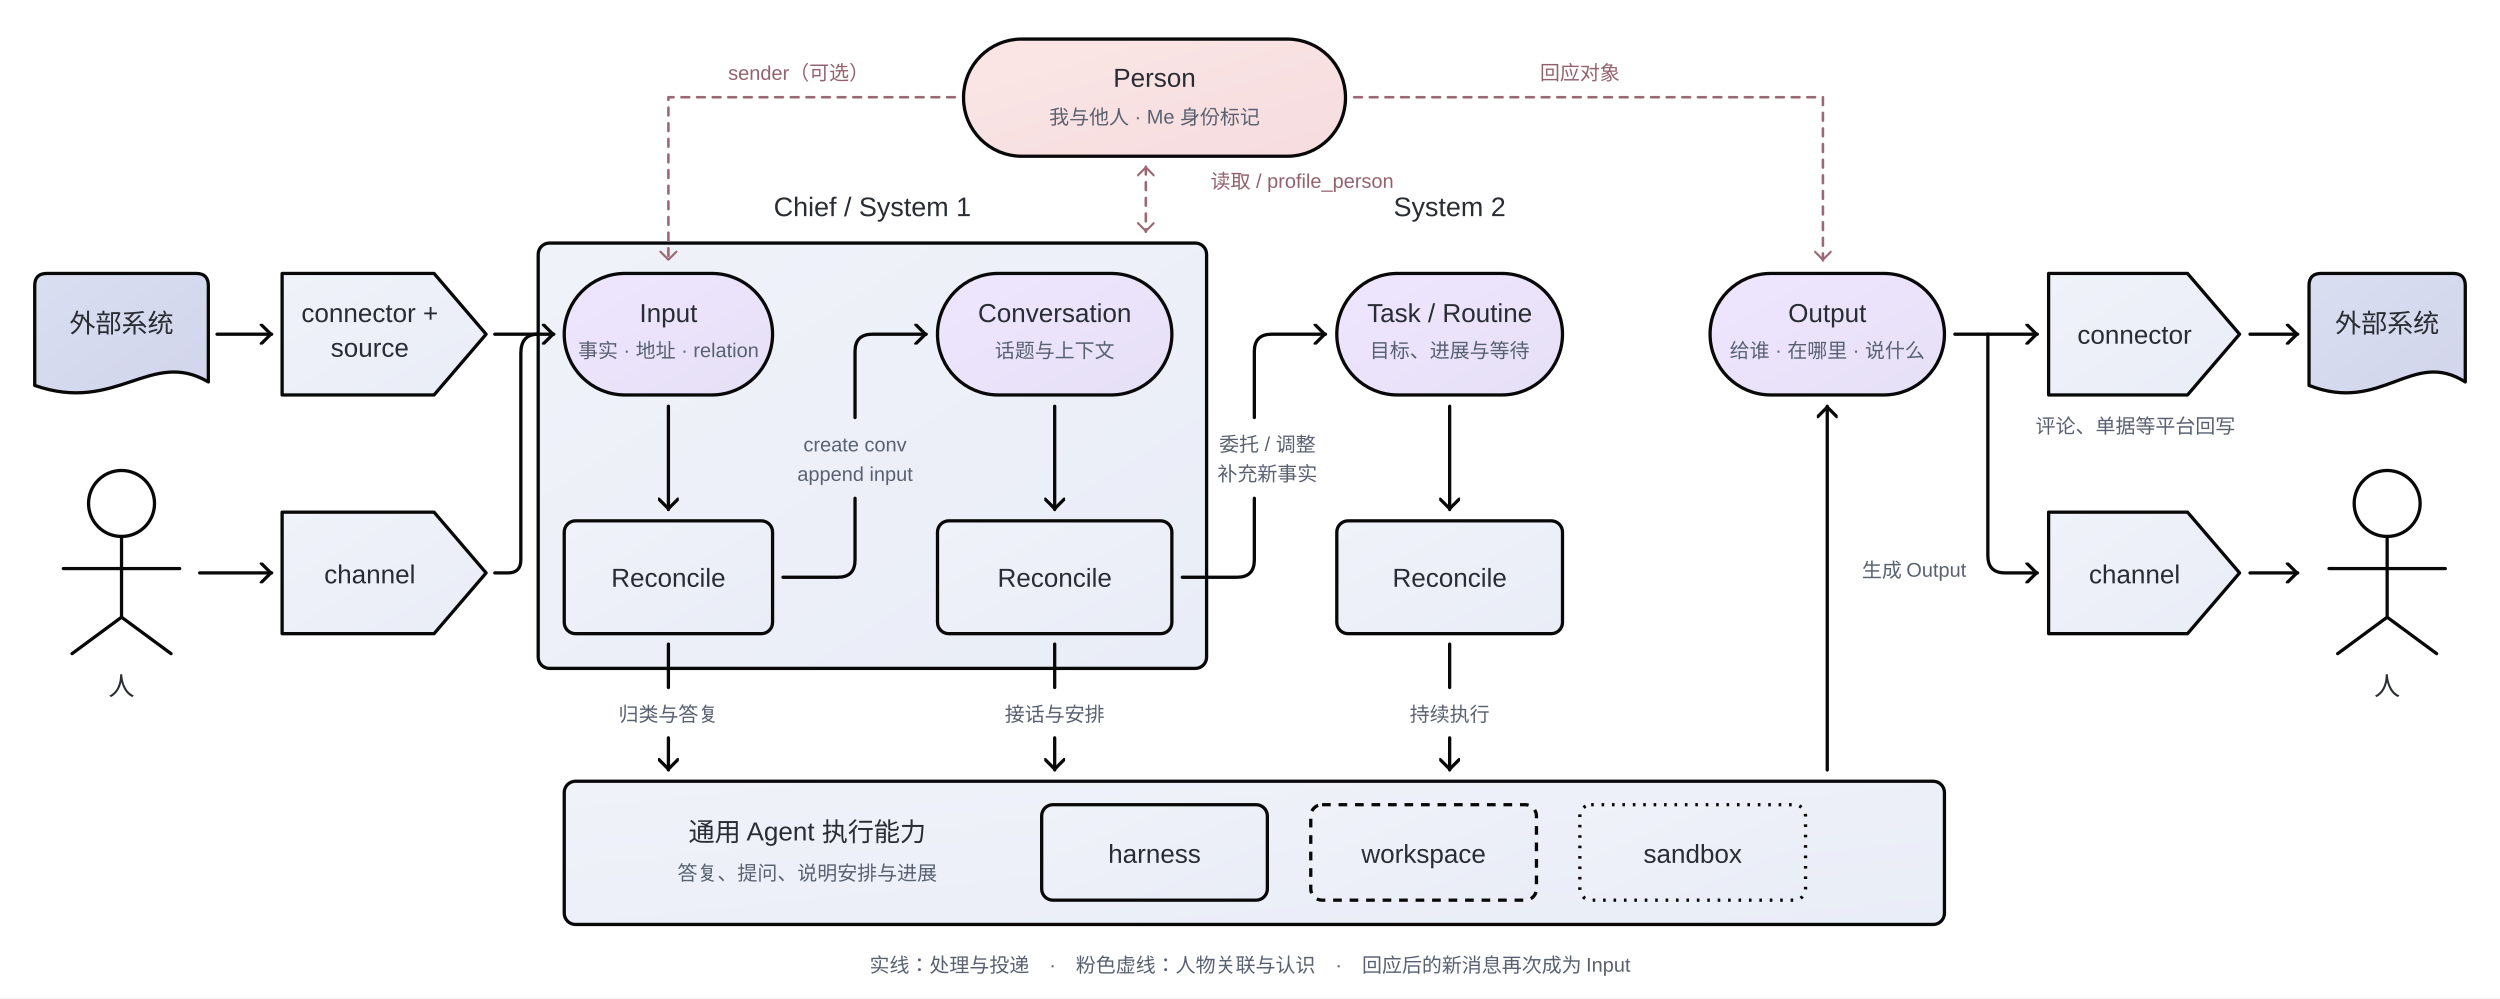
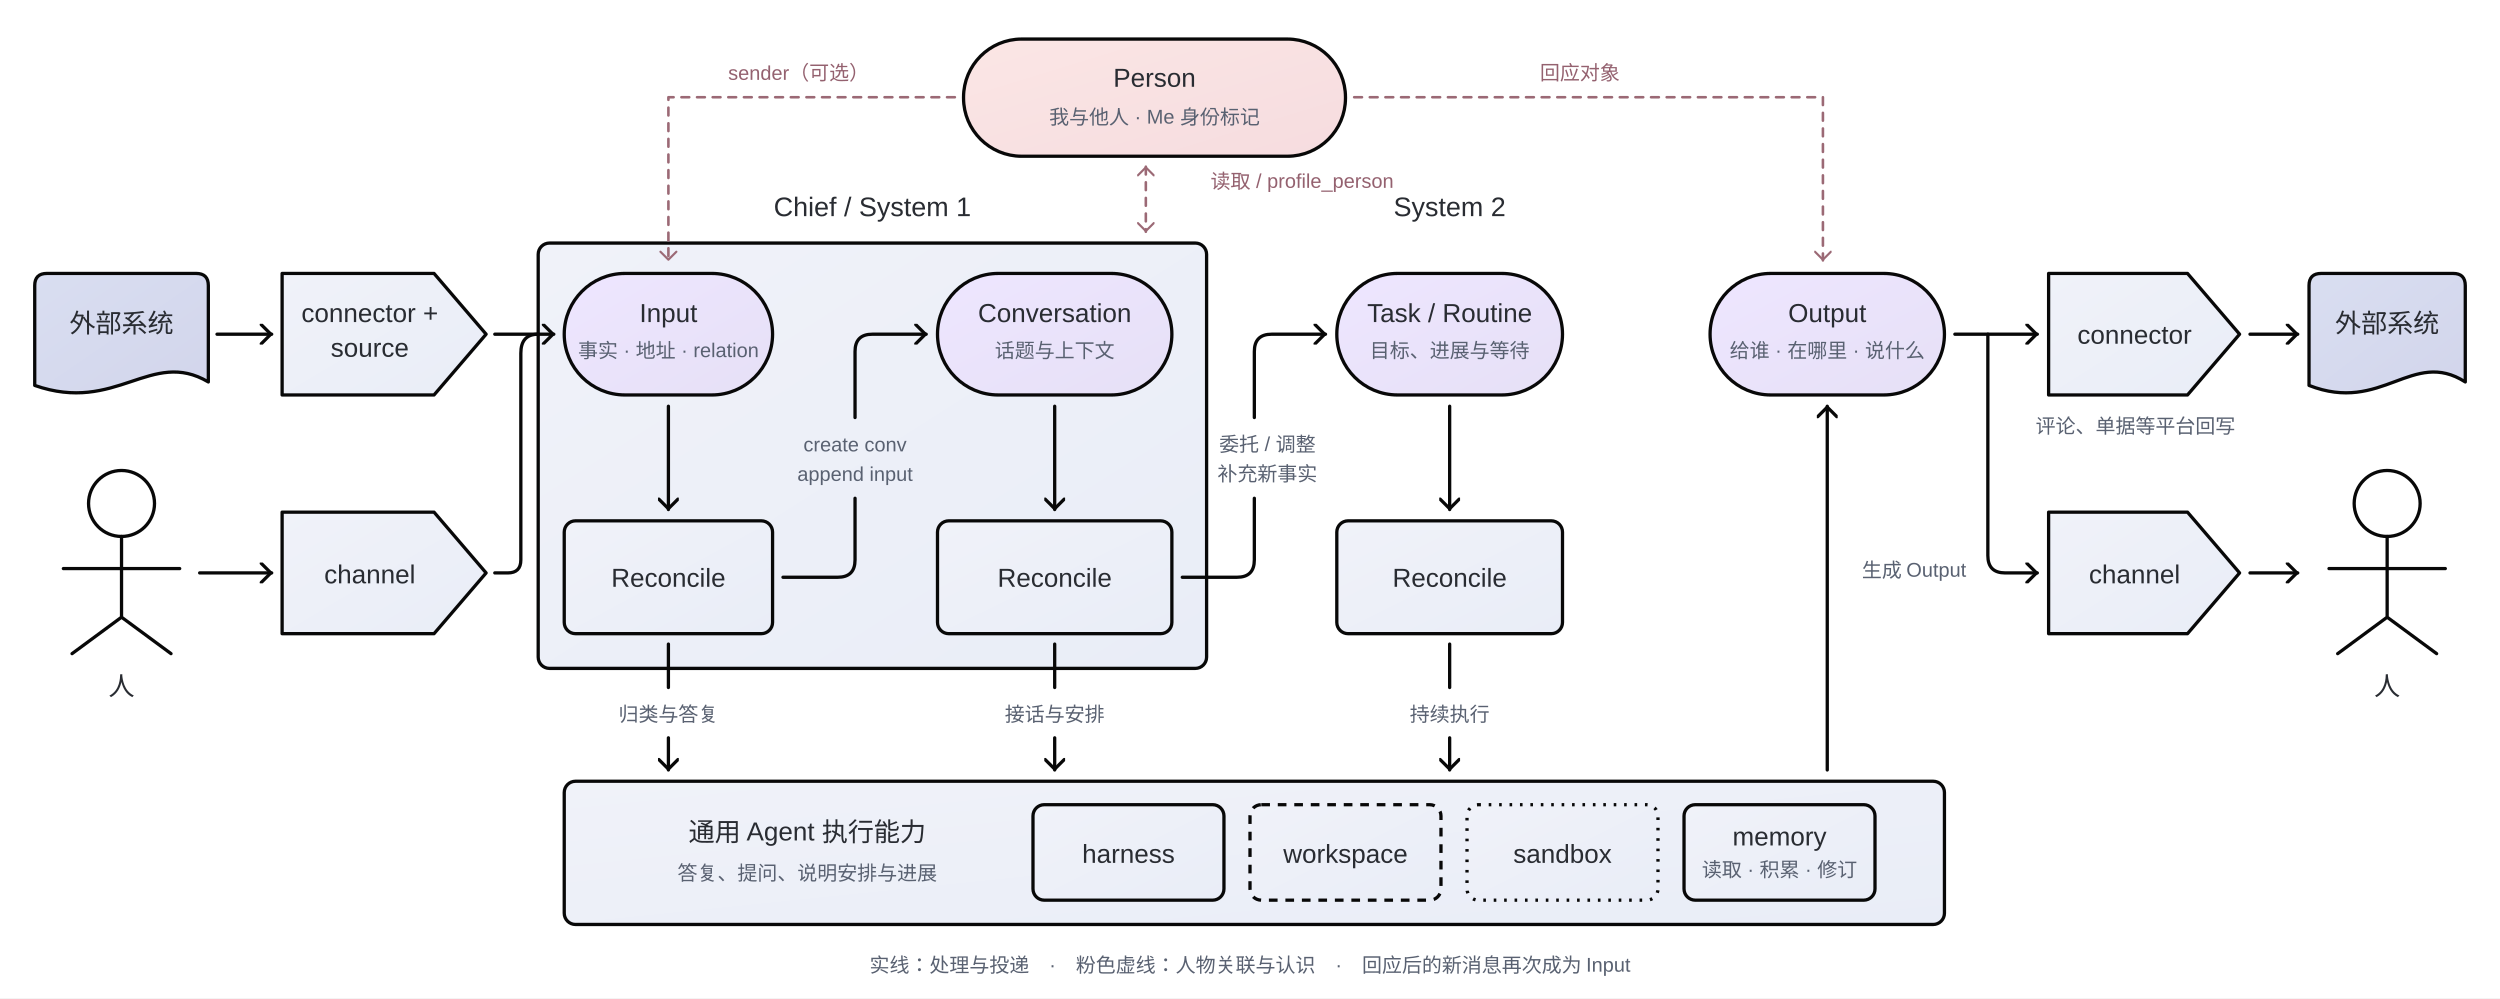
<svg xmlns="http://www.w3.org/2000/svg" width="2880" height="1150" viewBox="0 0 2880 1150" role="img" aria-labelledby="title desc">
  <defs>
    <linearGradient id="panel" x1="0" y1="0" x2="1" y2="1">
      <stop offset="0" stop-color="#f0f2f9" />
      <stop offset="1" stop-color="#e9edf7" />
    </linearGradient>
    <linearGradient id="resource" x1="0" y1="0" x2="1" y2="1">
      <stop offset="0" stop-color="#eee6ff" />
      <stop offset="1" stop-color="#e6e0f6" />
    </linearGradient>
    <linearGradient id="external" x1="0" y1="0" x2="1" y2="1">
      <stop offset="0" stop-color="#d9def1" />
      <stop offset="1" stop-color="#d2d5eb" />
    </linearGradient>
    <linearGradient id="person" x1="0" y1="0" x2="1" y2="1">
      <stop offset="0" stop-color="#fbe6e5" />
      <stop offset="1" stop-color="#f6dcdf" />
    </linearGradient>
    <marker id="arrow" viewBox="0 0 16 24" refX="14" refY="12" markerWidth="16" markerHeight="24" markerUnits="userSpaceOnUse" orient="auto">
      <path d="M 2 1 L 13 12 L 2 23" fill="none" stroke="#080808" stroke-width="3.8" stroke-linecap="round" stroke-linejoin="round" />
    </marker>
    <marker id="profile-arrow" viewBox="0 0 16 24" refX="14" refY="12" markerWidth="14" markerHeight="20" markerUnits="userSpaceOnUse" orient="auto-start-reverse">
      <path d="M 2 1 L 13 12 L 2 23" fill="none" stroke="#9b6975" stroke-width="3" stroke-linecap="round" stroke-linejoin="round" />
    </marker>
    <style>
      .shape { stroke: #080808; stroke-width: 3.8; stroke-linejoin: round; }
      .line { fill: none; stroke: #080808; stroke-width: 3.8; stroke-linecap: round; stroke-linejoin: round; }
      .profile { fill: none; stroke: #9b6975; stroke-width: 3; stroke-dasharray: 9 9; stroke-linecap: round; stroke-linejoin: round; }
      text { font-family: "Arial", "PingFang SC", "Microsoft YaHei", sans-serif; font-size: 30px; fill: #292c32; text-anchor: middle; }
      .small { font-size: 23px; fill: #596171; }
      .profile-label { font-size: 23px; fill: #94616f; }
      .heading { font-size: 31px; }
    </style>
  </defs>
  <rect width="2880" height="1150" fill="#fff" />
  <rect class="shape" x="620" y="280" width="770" height="490" rx="13" fill="url(#panel)" />
  <text class="heading" x="1005" y="249">Chief / System 1</text>
  <text class="heading" x="1670" y="249">System 2</text>
  <rect class="shape" x="1110" y="45" width="440" height="135" rx="67" fill="url(#person)" />
  <text x="1330" y="100">Person</text>
  <text class="small" x="1330" y="143">我与他人 · Me 身份标记</text>
  <path class="profile" d="M 1100 112 H 770 V 300" marker-end="url(#profile-arrow)" />
  <text class="profile-label" x="920" y="92">sender（可选）</text>
  <path class="profile" d="M 1560 112 H 2100 V 300" marker-end="url(#profile-arrow)" />
  <text class="profile-label" x="1820" y="92">回应对象</text>
  <path class="profile" d="M 1320 192 V 267" marker-start="url(#profile-arrow)" marker-end="url(#profile-arrow)" />
  <text class="profile-label" x="1500" y="217">读取 / profile_person</text>
  <path class="shape" d="M 54 315 H 226 Q 240 315 240 329 V 440 C 174 401 134 477 40 444 V 329 Q 40 315 54 315 Z" fill="url(#external)" />
  <text x="140" y="383">外部系统</text>
  <path class="shape" d="M 325 315 H 500 L 560 385 L 500 455 H 325 Z" fill="url(#panel)" />
  <text x="426" y="371">connector +</text>
  <text x="426" y="411">source</text>
  <path class="line" d="M 250 385 H 313" marker-end="url(#arrow)" />
  <path class="line" d="M 570 385 H 638" marker-end="url(#arrow)" />
  <circle class="line" cx="140" cy="580" r="38" />
  <path class="line" d="M 140 618 V 711 M 73 655 H 207 M 140 711 L 83 753 M 140 711 L 197 753" />
  <text x="140" y="801">人</text>
  <path class="shape" d="M 325 590 H 500 L 560 660 L 500 730 H 325 Z" fill="url(#panel)" />
  <text x="426" y="672">channel</text>
  <path class="line" d="M 230 660 H 313" marker-end="url(#arrow)" />
  <path class="line" d="M 570 660 H 585 Q 600 660 600 645 V 407 Q 600 385 620 385" />
  <rect class="shape" x="650" y="315" width="240" height="140" rx="70" fill="url(#resource)" />
  <text x="770" y="371">Input</text>
  <text class="small" x="770" y="412">事实 · 地址 · relation</text>
  <rect class="shape" x="1080" y="315" width="270" height="140" rx="70" fill="url(#resource)" />
  <text x="1215" y="371">Conversation</text>
  <text class="small" x="1215" y="412">话题与上下文</text>
  <rect class="shape" x="1540" y="315" width="260" height="140" rx="70" fill="url(#resource)" />
  <text x="1670" y="371">Task / Routine</text>
  <text class="small" x="1670" y="412">目标、进展与等待</text>
  <rect class="shape" x="650" y="600" width="240" height="130" rx="13" fill="url(#panel)" />
  <rect class="shape" x="1080" y="600" width="270" height="130" rx="13" fill="url(#panel)" />
  <rect class="shape" x="1540" y="600" width="260" height="130" rx="13" fill="url(#panel)" />
  <text x="770" y="676">Reconcile</text>
  <text x="1215" y="676">Reconcile</text>
  <text x="1670" y="676">Reconcile</text>
  <path class="line" d="M 770 468 V 587" marker-end="url(#arrow)" />
  <path class="line" d="M 1215 468 V 587" marker-end="url(#arrow)" />
  <path class="line" d="M 1670 468 V 587" marker-end="url(#arrow)" />
  <path class="line" d="M 902 665 H 965 Q 985 665 985 645 V 574" />
  <path class="line" d="M 985 481 V 405 Q 985 385 1005 385 H 1067" marker-end="url(#arrow)" />
  <text class="small" x="985" y="520">create conv</text>
  <text class="small" x="985" y="554">append input</text>
  <path class="line" d="M 1362 665 H 1425 Q 1445 665 1445 645 V 574" />
  <path class="line" d="M 1445 481 V 405 Q 1445 385 1465 385 H 1527" marker-end="url(#arrow)" />
  <text class="small" x="1460" y="520">委托 / 调整</text>
  <text class="small" x="1460" y="554">补充新事实</text>
  <rect class="shape" x="1970" y="315" width="270" height="140" rx="70" fill="url(#resource)" />
  <text x="2105" y="371">Output</text>
  <text class="small" x="2105" y="412">给谁 · 在哪里 · 说什么</text>
  <path class="shape" d="M 2360 315 H 2520 L 2580 385 L 2520 455 H 2360 Z" fill="url(#panel)" />
  <text x="2459" y="396">connector</text>
  <path class="shape" d="M 2674 315 H 2826 Q 2840 315 2840 329 V 440 C 2779 401 2744 477 2660 444 V 329 Q 2660 315 2674 315 Z" fill="url(#external)" />
  <text x="2750" y="383">外部系统</text>
  <path class="line" d="M 2252 385 H 2347" marker-end="url(#arrow)" />
  <path class="line" d="M 2592 385 H 2647" marker-end="url(#arrow)" />
  <text class="small" x="2460" y="499">评论、单据等平台回写</text>
  <path class="shape" d="M 2360 590 H 2520 L 2580 660 L 2520 730 H 2360 Z" fill="url(#panel)" />
  <text x="2459" y="672">channel</text>
  <path class="line" d="M 2290 385 V 640 Q 2290 660 2310 660 H 2347" marker-end="url(#arrow)" />
  <path class="line" d="M 2592 660 H 2647" marker-end="url(#arrow)" />
  <circle class="line" cx="2750" cy="580" r="38" />
  <path class="line" d="M 2750 618 V 711 M 2683 655 H 2817 M 2750 711 L 2693 753 M 2750 711 L 2807 753" />
  <text x="2750" y="801">人</text>
  <path class="line" d="M 770 742 V 792 M 770 850 V 887" marker-end="url(#arrow)" />
  <path class="line" d="M 1215 742 V 792 M 1215 850 V 887" marker-end="url(#arrow)" />
  <path class="line" d="M 1670 742 V 792 M 1670 850 V 887" marker-end="url(#arrow)" />
  <text class="small" x="770" y="831">归类与答复</text>
  <text class="small" x="1215" y="831">接话与安排</text>
  <text class="small" x="1670" y="831">持续执行</text>
  <rect class="shape" x="650" y="900" width="1590" height="165" rx="13" fill="url(#panel)" />
  <text x="930" y="969">通用 Agent 执行能力</text>
  <text class="small" x="930" y="1014">答复、提问、说明安排与进展</text>
-   <rect class="shape" x="1200" y="927" width="260" height="110" rx="13" fill="url(#panel)" />
-   <rect class="shape" x="1510" y="927" width="260" height="110" rx="13" fill="url(#panel)" stroke-dasharray="10 9" />
-   <rect class="shape" x="1820" y="927" width="260" height="110" rx="13" fill="url(#panel)" stroke-dasharray="3 9" />
-   <text x="1330" y="994">harness</text>
-   <text x="1640" y="994">workspace</text>
-   <text x="1950" y="994">sandbox</text>
+   <rect class="shape" x="1190" y="927" width="220" height="110" rx="13" fill="url(#panel)" />
+   <rect class="shape" x="1440" y="927" width="220" height="110" rx="13" fill="url(#panel)" stroke-dasharray="10 9" />
+   <rect class="shape" x="1690" y="927" width="220" height="110" rx="13" fill="url(#panel)" stroke-dasharray="3 9" />
+   <rect class="shape" x="1940" y="927" width="220" height="110" rx="13" fill="url(#panel)" />
+   <text x="1300" y="994">harness</text>
+   <text x="1550" y="994">workspace</text>
+   <text x="1800" y="994">sandbox</text>
+   <text x="2050" y="974">memory</text>
+   <text class="small" x="2050" y="1010">读取 · 积累 · 修订</text>
  <path class="line" d="M 2105 887 V 468" marker-end="url(#arrow)" />
  <text class="small" x="2205" y="665">生成 Output</text>
  <text class="small" x="1440" y="1120">实线：处理与投递　·　粉色虚线：人物关联与认识　·　回应后的新消息再次成为 Input</text>
</svg>
